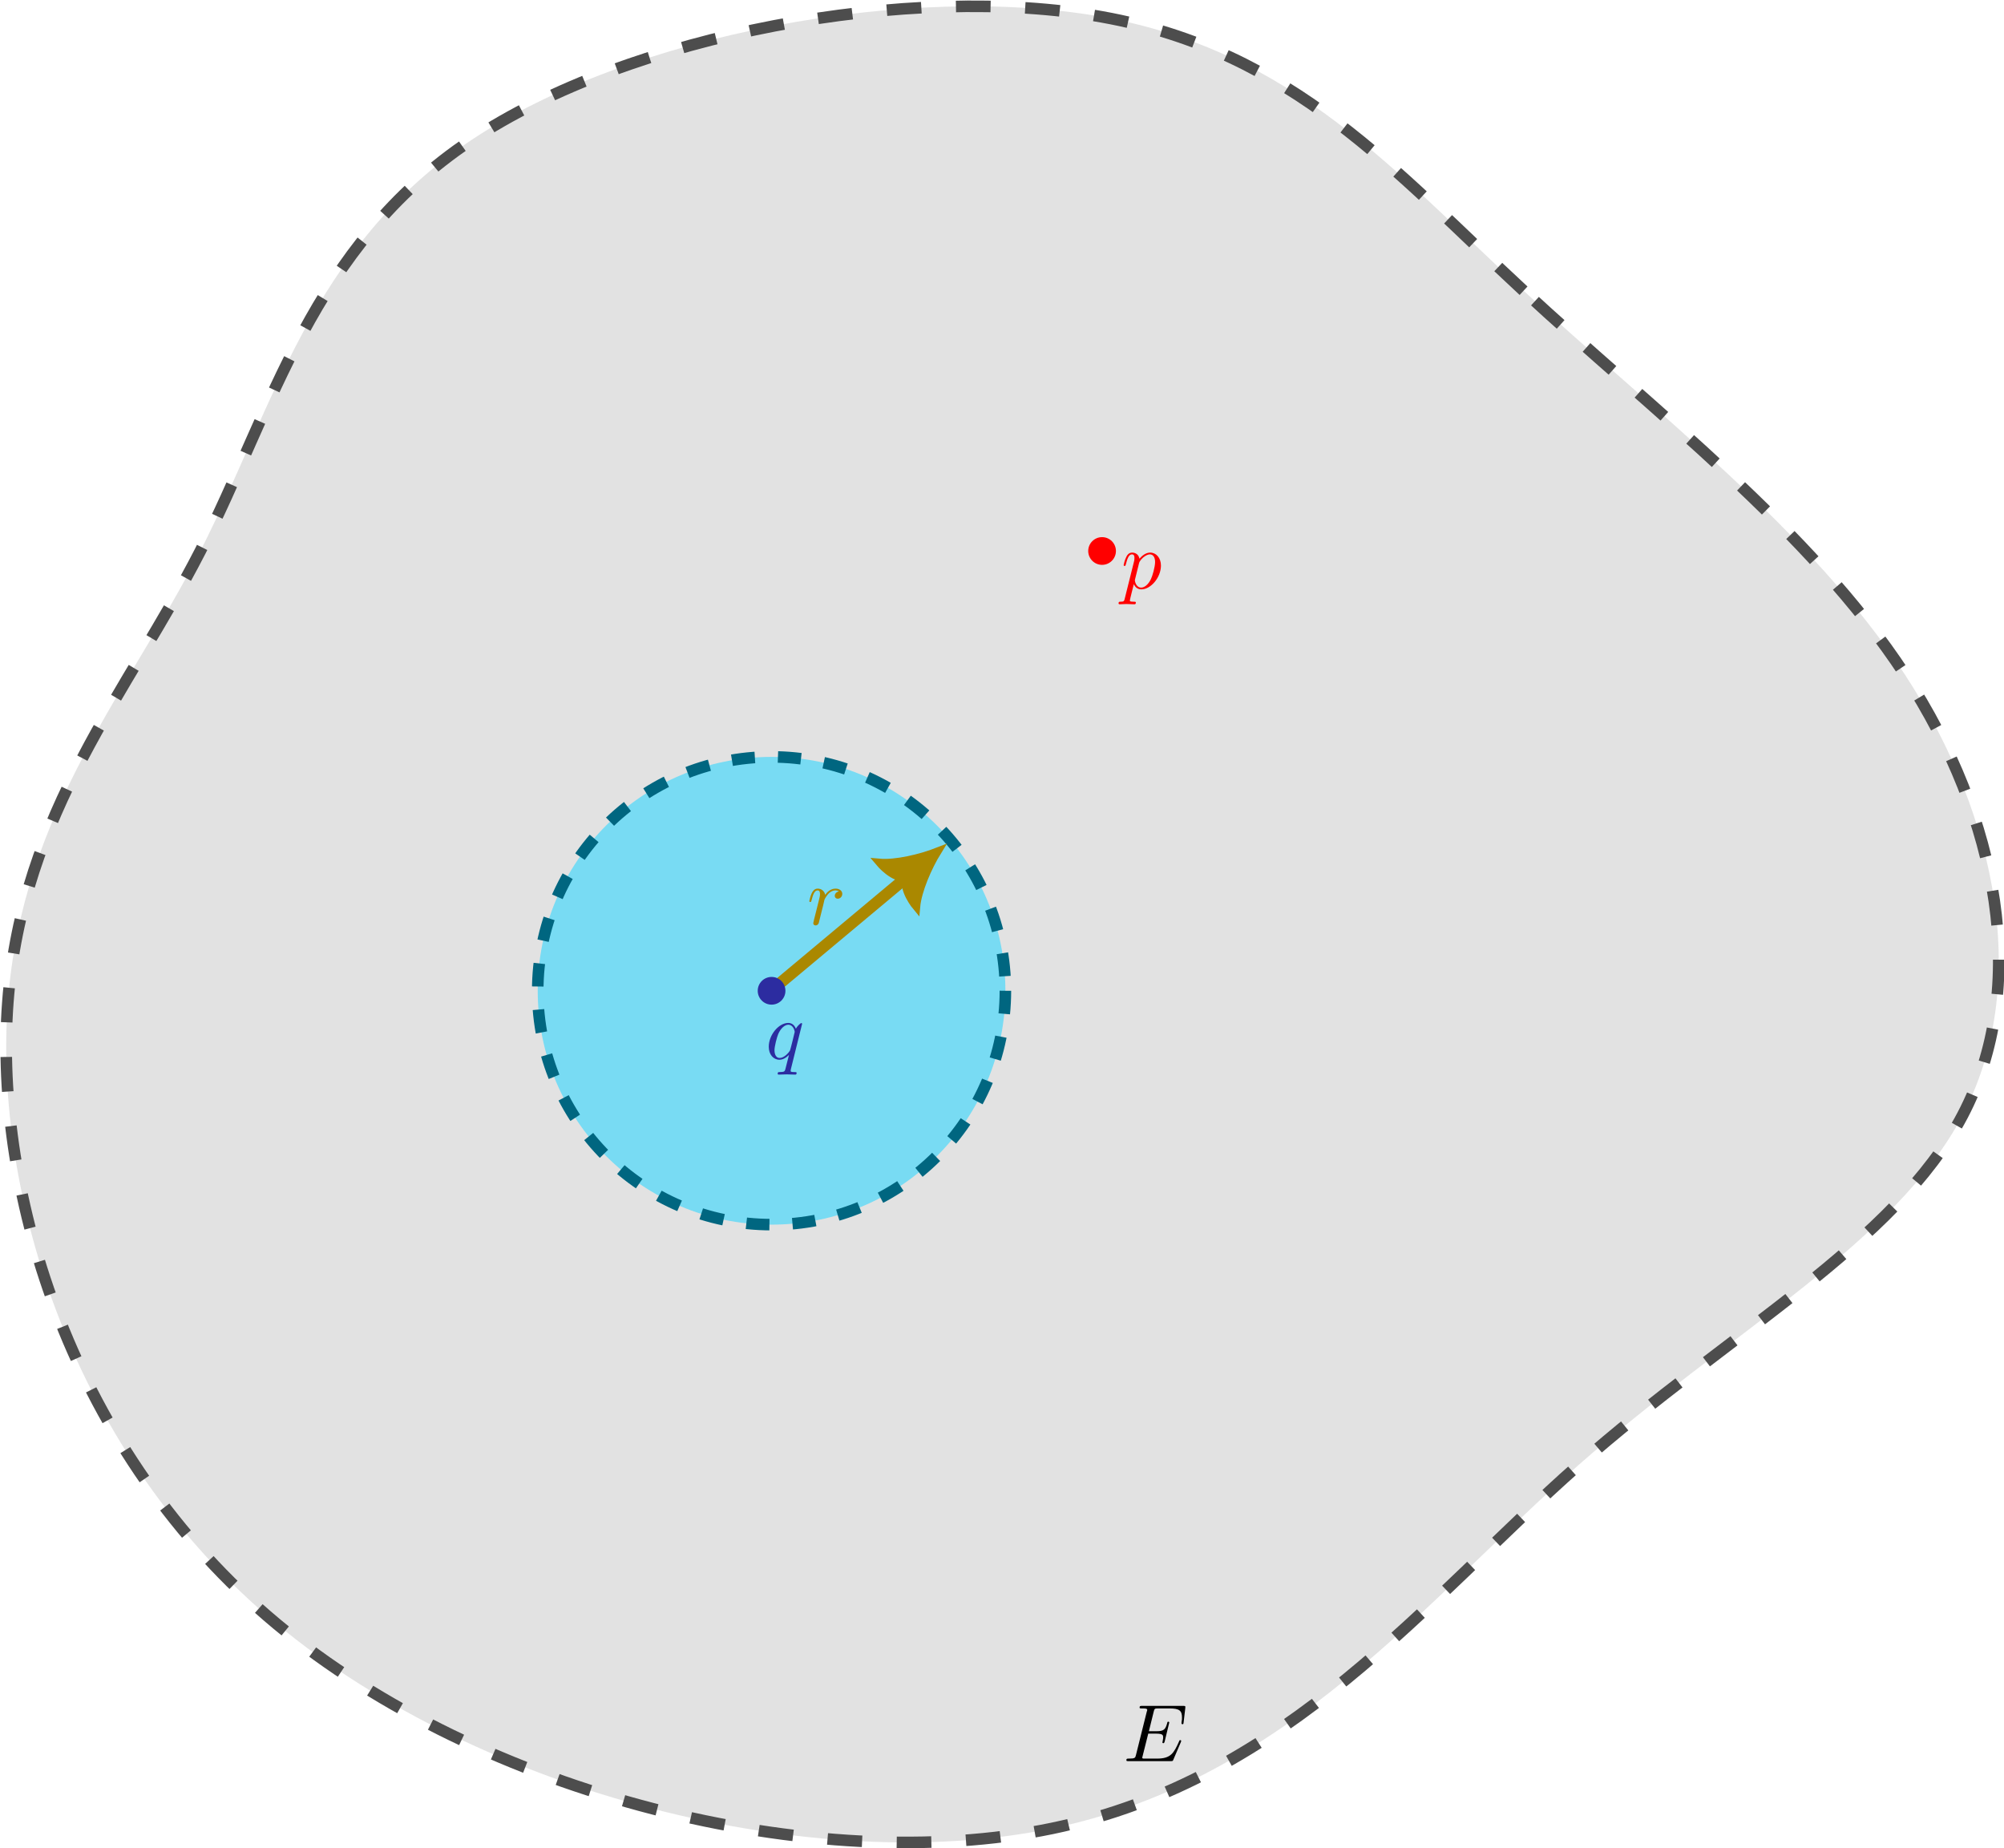
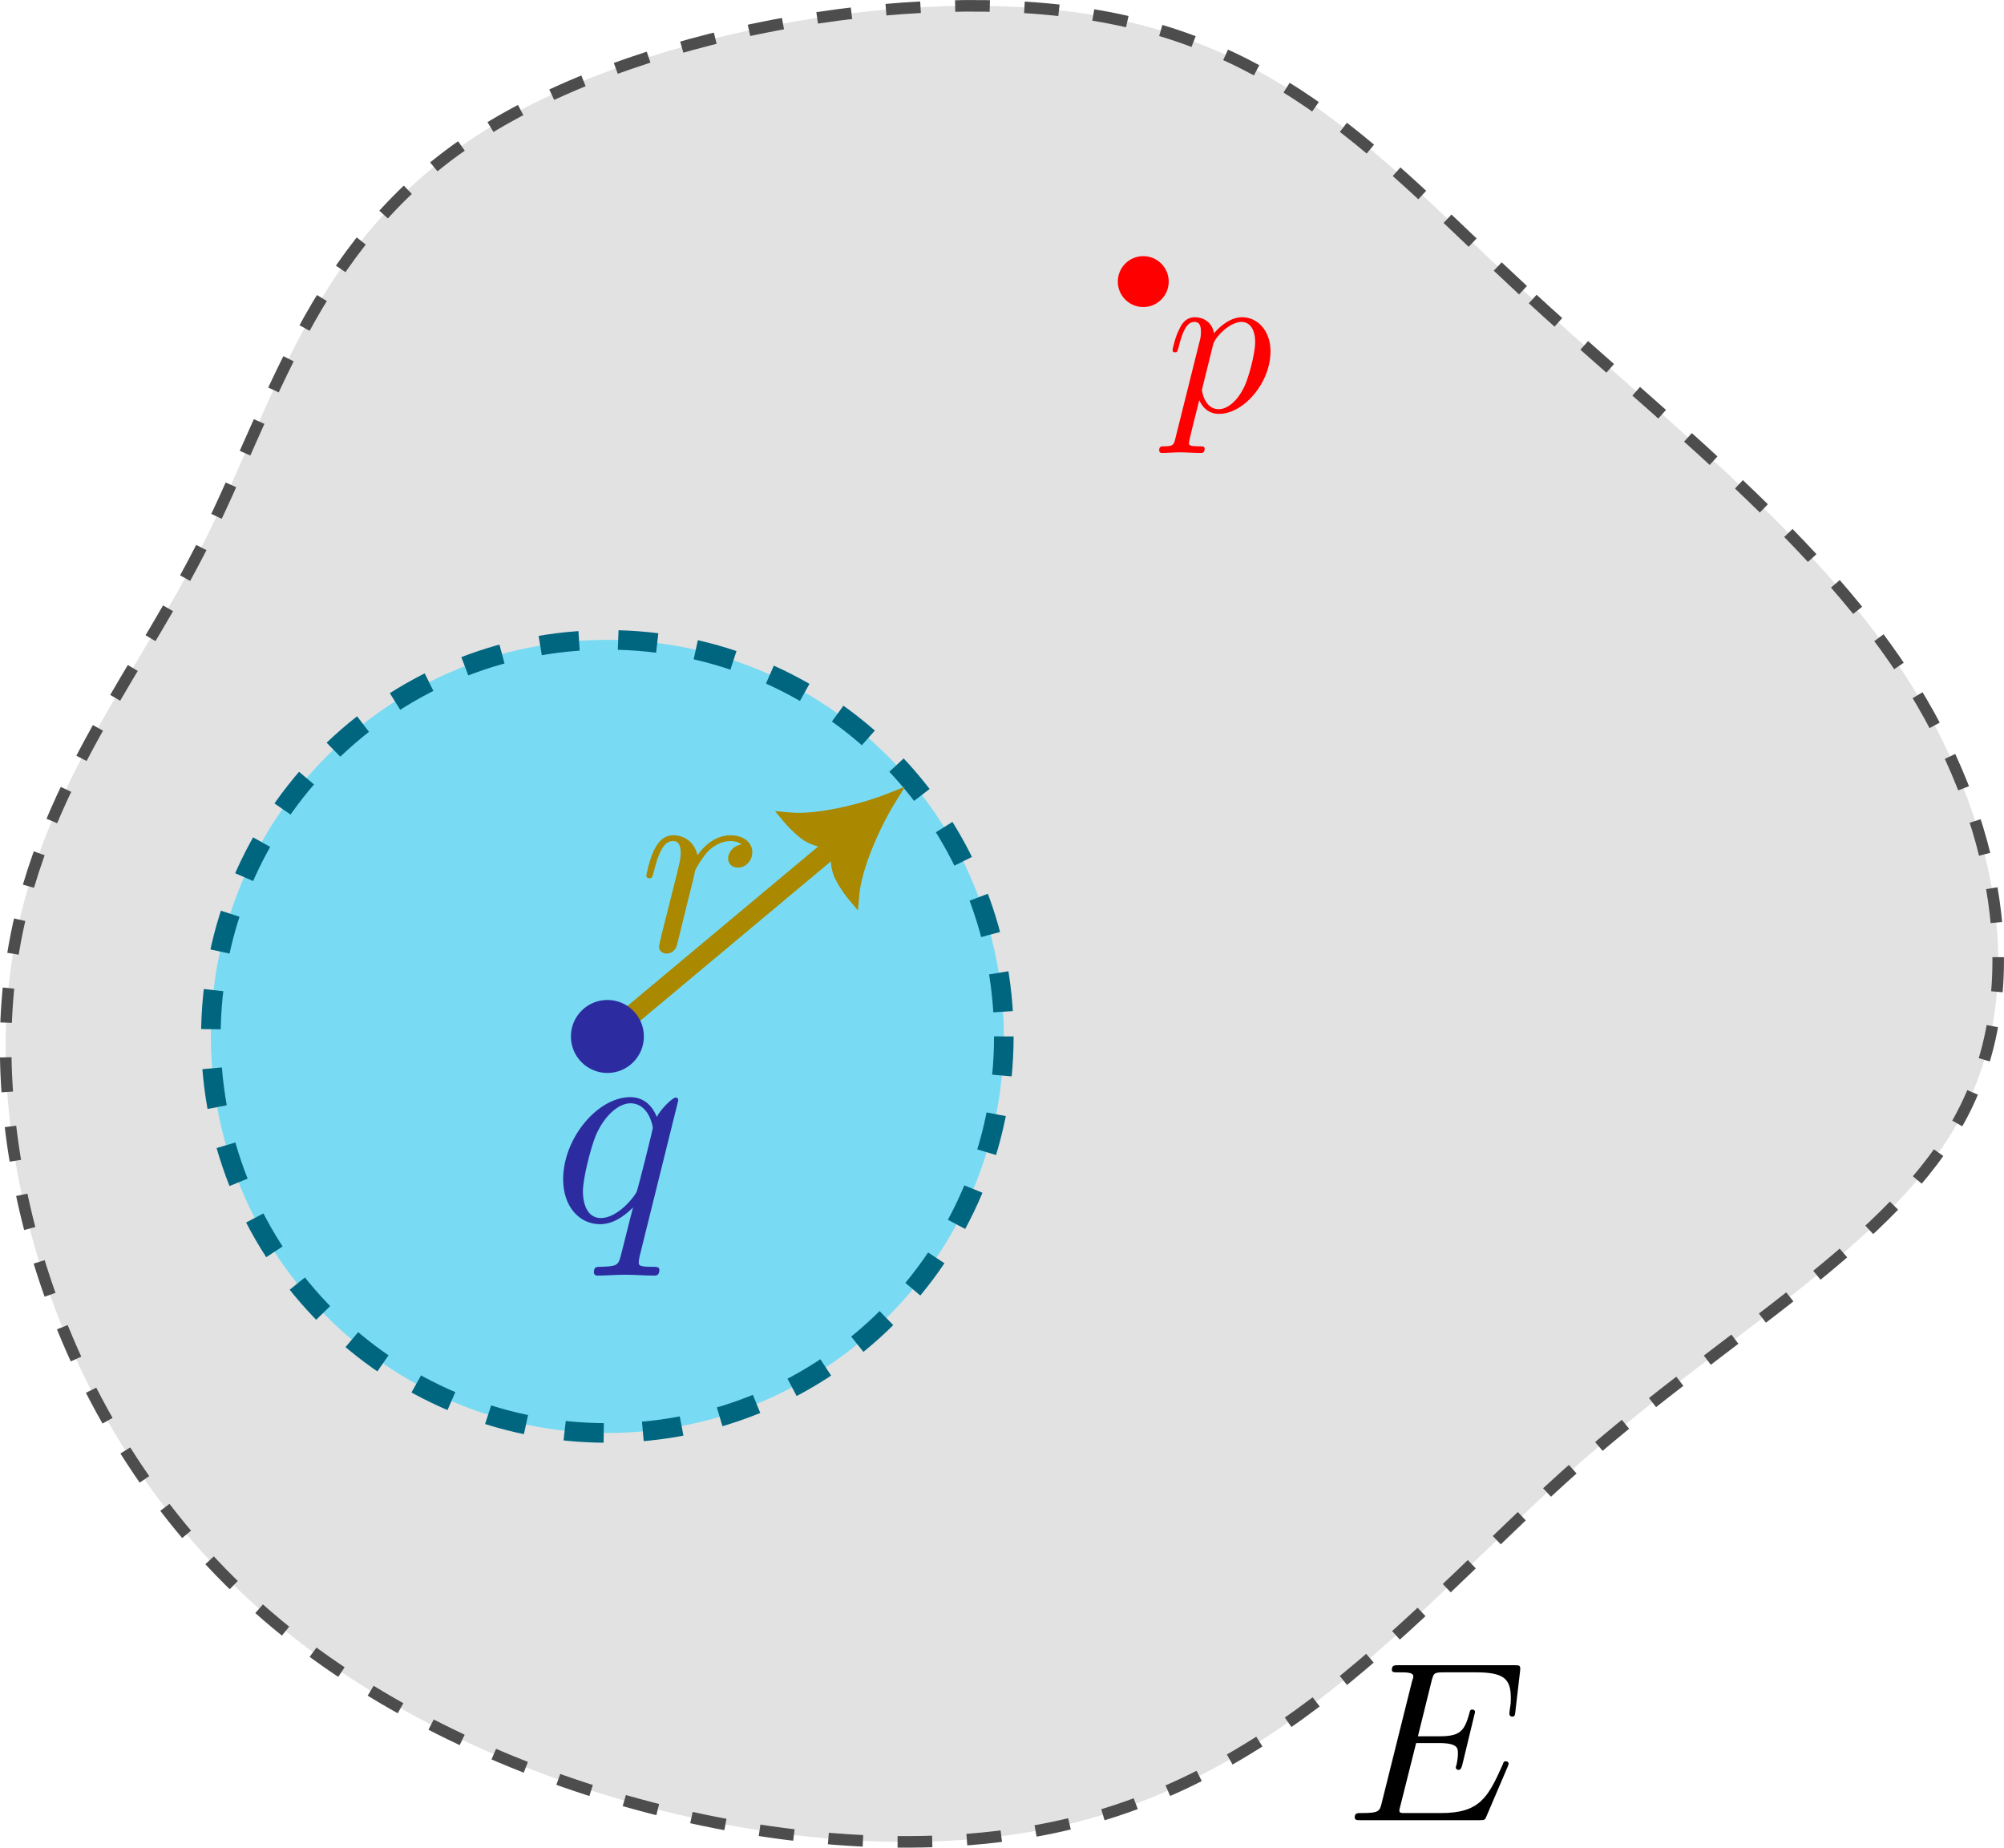
- <svg xmlns="http://www.w3.org/2000/svg" xmlns:xlink="http://www.w3.org/1999/xlink" width="86.783mm" height="79.999mm" viewBox="0 0 86.783 79.999" version="1.1" id="svg5" xml:space="preserve">
+ <svg xmlns="http://www.w3.org/2000/svg" xmlns:xlink="http://www.w3.org/1999/xlink" width="51.182mm" height="47.181mm" viewBox="0 0 51.182 47.181" version="1.1" id="svg5" xml:space="preserve">
  <defs id="defs2">
-     <marker style="overflow:visible" id="Arrow5" refX="0" refY="0" orient="auto-start-reverse" markerWidth="5.887" markerHeight="6.609" viewBox="0 0 5.887 6.609" preserveAspectRatio="xMidYMid">
-       <path transform="scale(0.5)" style="fill:context-stroke;fill-rule:evenodd;stroke:context-stroke;stroke-width:1pt" d="m 6,0 c -3,1 -7,3 -9,5 0,0 0,-4 2,-5 -2,-1 -2,-5 -2,-5 2,2 6,4 9,5 z" id="path8893" />
-     </marker>
    <g id="g352">
      <symbol overflow="visible" id="glyph0-0">
        <path style="stroke:none" d="" id="path346" />
      </symbol>
      <symbol overflow="visible" id="glyph0-1">
        <path style="stroke:none" d="m 0.875,-0.594 c -0.031,0.156 -0.094,0.391 -0.094,0.438 0,0.172 0.141,0.266 0.297,0.266 0.125,0 0.297,-0.078 0.375,-0.281 C 1.469,-0.203 1.797,-1.562 1.844,-1.75 c 0.078,-0.328 0.266,-1.016 0.312,-1.297 0.047,-0.125 0.328,-0.594 0.562,-0.812 0.078,-0.062 0.375,-0.328 0.797,-0.328 0.266,0 0.406,0.125 0.422,0.125 -0.297,0.047 -0.516,0.281 -0.516,0.547 0,0.156 0.109,0.344 0.375,0.344 0.266,0 0.547,-0.234 0.547,-0.594 0,-0.344 -0.312,-0.641 -0.828,-0.641 C 2.875,-4.406 2.438,-3.922 2.25,-3.641 2.156,-4.094 1.797,-4.406 1.328,-4.406 0.875,-4.406 0.688,-4.016 0.594,-3.844 0.422,-3.5 0.297,-2.906 0.297,-2.875 c 0,0.109 0.094,0.109 0.109,0.109 0.109,0 0.109,-0.016 0.172,-0.234 0.172,-0.703 0.375,-1.188 0.734,-1.188 0.156,0 0.297,0.078 0.297,0.453 0,0.219 -0.031,0.328 -0.156,0.844 z m 0,0" id="path349" />
      </symbol>
    </g>
    <clipPath id="clip1">
      <path d="M 0,0 H 4.77 V 4.289 H 0 Z m 0,0" id="path354" />
    </clipPath>
    <g id="g988">
      <symbol overflow="visible" id="glyph0-0-3">
        <path style="stroke:none" d="" id="path982" />
      </symbol>
      <symbol overflow="visible" id="glyph0-1-6">
        <path style="stroke:none" d="M 0.453,1.219 C 0.375,1.562 0.344,1.625 -0.094,1.625 c -0.109,0 -0.219,0 -0.219,0.188 0,0.078 0.047,0.125 0.125,0.125 0.266,0 0.562,-0.031 0.828,-0.031 0.344,0 0.672,0.031 1,0.031 0.047,0 0.172,0 0.172,-0.203 C 1.812,1.625 1.719,1.625 1.578,1.625 c -0.5,0 -0.5,-0.062 -0.5,-0.156 0,-0.125 0.422,-1.75 0.484,-2 0.125,0.297 0.406,0.641 0.922,0.641 1.156,0 2.406,-1.453 2.406,-2.922 0,-0.938 -0.578,-1.594 -1.328,-1.594 -0.5,0 -0.984,0.359 -1.312,0.75 -0.094,-0.547 -0.531,-0.75 -0.891,-0.75 -0.469,0 -0.656,0.391 -0.734,0.562 C 0.438,-3.5 0.312,-2.906 0.312,-2.875 c 0,0.109 0.094,0.109 0.109,0.109 0.109,0 0.109,-0.016 0.172,-0.234 0.172,-0.703 0.375,-1.188 0.734,-1.188 0.172,0 0.312,0.078 0.312,0.453 0,0.234 -0.031,0.344 -0.078,0.516 z m 1.75,-4.328 C 2.266,-3.375 2.547,-3.656 2.719,-3.812 c 0.359,-0.297 0.641,-0.375 0.812,-0.375 0.391,0 0.641,0.344 0.641,0.938 0,0.594 -0.328,1.734 -0.516,2.109 -0.344,0.703 -0.812,1.031 -1.188,1.031 C 1.812,-0.109 1.688,-0.938 1.688,-1 c 0,-0.016 0,-0.031 0.031,-0.156 z m 0,0" id="path985" />
      </symbol>
    </g>
    <clipPath id="clip1-7">
      <path d="M 0,0 H 5 V 6.227 H 0 Z m 0,0" id="path990" />
    </clipPath>
    <g id="g3169">
      <symbol overflow="visible" id="glyph0-0-5">
        <path style="stroke:none" d="" id="path3163" />
      </symbol>
      <symbol overflow="visible" id="glyph0-1-3">
        <path style="stroke:none" d="M 0.453,1.219 C 0.375,1.562 0.344,1.625 -0.094,1.625 c -0.109,0 -0.219,0 -0.219,0.188 0,0.078 0.047,0.125 0.125,0.125 0.266,0 0.562,-0.031 0.828,-0.031 0.344,0 0.672,0.031 1,0.031 0.047,0 0.172,0 0.172,-0.203 C 1.812,1.625 1.719,1.625 1.578,1.625 c -0.5,0 -0.5,-0.062 -0.5,-0.156 0,-0.125 0.422,-1.75 0.484,-2 0.125,0.297 0.406,0.641 0.922,0.641 1.156,0 2.406,-1.453 2.406,-2.922 0,-0.938 -0.578,-1.594 -1.328,-1.594 -0.5,0 -0.984,0.359 -1.312,0.75 -0.094,-0.547 -0.531,-0.75 -0.891,-0.75 -0.469,0 -0.656,0.391 -0.734,0.562 C 0.438,-3.5 0.312,-2.906 0.312,-2.875 c 0,0.109 0.094,0.109 0.109,0.109 0.109,0 0.109,-0.016 0.172,-0.234 0.172,-0.703 0.375,-1.188 0.734,-1.188 0.172,0 0.312,0.078 0.312,0.453 0,0.234 -0.031,0.344 -0.078,0.516 z m 1.75,-4.328 C 2.266,-3.375 2.547,-3.656 2.719,-3.812 c 0.359,-0.297 0.641,-0.375 0.812,-0.375 0.391,0 0.641,0.344 0.641,0.938 0,0.594 -0.328,1.734 -0.516,2.109 -0.344,0.703 -0.812,1.031 -1.188,1.031 C 1.812,-0.109 1.688,-0.938 1.688,-1 c 0,-0.016 0,-0.031 0.031,-0.156 z m 0,0" id="path3166" />
      </symbol>
    </g>
    <clipPath id="clip1-5">
      <path d="M 0,0 H 5 V 6.227 H 0 Z m 0,0" id="path3171" />
    </clipPath>
    <g id="g5467">
      <symbol overflow="visible" id="glyph0-0-6">
        <path style="stroke:none" d="" id="path5461" />
      </symbol>
      <symbol overflow="visible" id="glyph0-1-2">
        <path style="stroke:none" d="m 4.5,-4.297 c 0,-0.047 -0.031,-0.094 -0.094,-0.094 -0.109,0 -0.516,0.391 -0.672,0.688 C 3.516,-4.25 3.125,-4.406 2.797,-4.406 c -1.172,0 -2.391,1.469 -2.391,2.922 0,0.969 0.578,1.594 1.312,1.594 0.422,0 0.812,-0.234 1.172,-0.594 -0.094,0.344 -0.422,1.688 -0.453,1.781 -0.078,0.281 -0.156,0.312 -0.719,0.328 -0.125,0 -0.219,0 -0.219,0.203 0,0 0,0.109 0.125,0.109 0.312,0 0.672,-0.031 1,-0.031 0.328,0 0.688,0.031 1.031,0.031 0.047,0 0.172,0 0.172,-0.203 C 3.828,1.625 3.734,1.625 3.562,1.625 3.094,1.625 3.094,1.562 3.094,1.469 3.094,1.391 3.109,1.328 3.125,1.25 Z m -2.75,4.188 c -0.609,0 -0.641,-0.766 -0.641,-0.938 0,-0.484 0.281,-1.562 0.453,-1.984 0.312,-0.734 0.828,-1.156 1.234,-1.156 0.656,0 0.797,0.812 0.797,0.875 0,0.062 -0.547,2.25 -0.578,2.281 C 2.859,-0.75 2.297,-0.109 1.75,-0.109 Z m 0,0" id="path5464" />
      </symbol>
    </g>
    <clipPath id="clip1-9">
      <path d="M 0,0 H 4.805 V 6.227 H 0 Z m 0,0" id="path5469" />
    </clipPath>
    <g id="g7930">
      <symbol overflow="visible" id="glyph0-0-1">
-         <path style="stroke:none;" d="" id="path7924" />
+         <path style="stroke:none" d="" id="path7924" />
      </symbol>
      <symbol overflow="visible" id="glyph0-1-27">
-         <path style="stroke:none;" d="M 7.062 -2.328 C 7.078 -2.375 7.109 -2.438 7.109 -2.469 C 7.109 -2.469 7.109 -2.578 6.984 -2.578 C 6.891 -2.578 6.875 -2.516 6.859 -2.453 C 6.203 -0.984 5.844 -0.312 4.141 -0.312 L 2.688 -0.312 C 2.547 -0.312 2.516 -0.312 2.469 -0.312 C 2.359 -0.328 2.328 -0.344 2.328 -0.422 C 2.328 -0.453 2.328 -0.469 2.375 -0.641 L 3.062 -3.375 L 4.047 -3.375 C 4.891 -3.375 4.891 -3.156 4.891 -2.906 C 4.891 -2.844 4.891 -2.719 4.828 -2.422 C 4.812 -2.375 4.797 -2.344 4.797 -2.312 C 4.797 -2.266 4.828 -2.203 4.922 -2.203 C 5 -2.203 5.031 -2.25 5.078 -2.406 L 5.641 -4.734 C 5.641 -4.797 5.594 -4.844 5.516 -4.844 C 5.438 -4.844 5.406 -4.781 5.391 -4.672 C 5.172 -3.906 5 -3.672 4.078 -3.672 L 3.141 -3.672 L 3.734 -6.078 C 3.828 -6.438 3.844 -6.469 4.281 -6.469 L 5.688 -6.469 C 6.891 -6.469 7.203 -6.188 7.203 -5.359 C 7.203 -5.125 7.203 -5.109 7.156 -4.828 C 7.156 -4.781 7.141 -4.703 7.141 -4.656 C 7.141 -4.609 7.172 -4.531 7.266 -4.531 C 7.375 -4.531 7.391 -4.594 7.406 -4.781 L 7.609 -6.516 C 7.641 -6.781 7.594 -6.781 7.344 -6.781 L 2.297 -6.781 C 2.109 -6.781 2 -6.781 2 -6.578 C 2 -6.469 2.094 -6.469 2.281 -6.469 C 2.656 -6.469 2.938 -6.469 2.938 -6.297 C 2.938 -6.25 2.938 -6.234 2.875 -6.047 L 1.562 -0.781 C 1.469 -0.391 1.453 -0.312 0.656 -0.312 C 0.484 -0.312 0.375 -0.312 0.375 -0.125 C 0.375 0 0.469 0 0.656 0 L 5.828 0 C 6.062 0 6.078 -0.016 6.141 -0.172 Z M 7.062 -2.328 " id="path7927" />
+         <path style="stroke:none" d="M 7.062,-2.328 C 7.078,-2.375 7.109,-2.438 7.109,-2.469 c 0,0 0,-0.109 -0.125,-0.109 -0.094,0 -0.109,0.062 -0.125,0.125 C 6.203,-0.984 5.844,-0.312 4.141,-0.312 H 2.688 c -0.141,0 -0.172,0 -0.219,0 -0.109,-0.016 -0.141,-0.031 -0.141,-0.109 0,-0.031 0,-0.047 0.047,-0.219 L 3.062,-3.375 h 0.984 c 0.844,0 0.844,0.219 0.844,0.469 0,0.062 0,0.188 -0.062,0.484 C 4.812,-2.375 4.797,-2.344 4.797,-2.312 c 0,0.047 0.031,0.109 0.125,0.109 C 5,-2.203 5.031,-2.25 5.078,-2.406 l 0.562,-2.328 c 0,-0.062 -0.047,-0.109 -0.125,-0.109 -0.078,0 -0.109,0.062 -0.125,0.172 -0.219,0.766 -0.391,1 -1.312,1 h -0.938 l 0.594,-2.406 C 3.828,-6.438 3.844,-6.469 4.281,-6.469 H 5.688 c 1.203,0 1.516,0.281 1.516,1.109 0,0.234 0,0.25 -0.047,0.531 0,0.047 -0.016,0.125 -0.016,0.172 0,0.047 0.031,0.125 0.125,0.125 0.109,0 0.125,-0.062 0.141,-0.25 L 7.609,-6.516 C 7.641,-6.781 7.594,-6.781 7.344,-6.781 H 2.297 c -0.188,0 -0.297,0 -0.297,0.203 0,0.109 0.094,0.109 0.281,0.109 0.375,0 0.656,0 0.656,0.172 0,0.047 0,0.062 -0.062,0.25 L 1.562,-0.781 c -0.094,0.391 -0.109,0.469 -0.906,0.469 -0.172,0 -0.281,0 -0.281,0.188 C 0.375,0 0.469,0 0.656,0 h 5.172 c 0.234,0 0.25,-0.016 0.312,-0.172 z m 0,0" id="path7927" />
      </symbol>
    </g>
  </defs>
-   <g id="layer1" transform="translate(-61.60975,-42.94431)">
-     <path style="opacity:1;fill:#cccccc;fill-opacity:0.578;stroke:#4d4d4d;stroke-width:0.5;stroke-dasharray:1.5, 1.5;stroke-dashoffset:0;-inkscape-stroke:none;stop-color:#000000" d="m 127.587,55.532 c -5.603,-5.187 -9.98,-10.37 -18.249,-11.856 -8.269,-1.486 -20.429,0.726 -27.343,5.35 -6.914,4.624 -8.58,11.66 -11.709,17.773 -3.129,6.113 -7.719,11.301 -8.336,19.534 -0.617,8.232 2.738,19.508 11.642,26.924 8.904,7.416 23.355,10.973 33.574,8.854 10.218,-2.118 16.204,-9.911 22.778,-15.713 6.575,-5.802 13.739,-9.613 16.654,-15.164 2.915,-5.551 1.582,-12.842 -2.498,-19.084 -4.081,-6.241 -10.909,-11.432 -16.512,-16.618 z" id="path300" />
-     <use xlink:href="#glyph0-1-6" x="0" y="4.29" id="use995" style="clip-rule:nonzero;fill:#ff0000;fill-opacity:1" clip-path="url(#clipPath1035)" transform="matrix(0.3527778,0,0,0.3527778,110.1591,66.91069)" />
-     <circle style="opacity:1;fill:#2ad4ff;fill-opacity:0.578;stroke:#006680;stroke-width:0.5;stroke-dasharray:1, 1;stroke-dashoffset:0;-inkscape-stroke:none;stop-color:#000000" id="circle2036" cx="95.022" cy="85.842" r="10.126" />
-     <use xlink:href="#glyph0-1-2" x="0" y="4.29" id="use5474" style="clip-rule:nonzero;fill:#2c2ca0;fill-opacity:1" clip-path="url(#clipPath5514)" transform="matrix(0.3527778,0,0,0.3527778,94.7577,87.27606)" />
-     <path style="opacity:1;fill:#ff5555;fill-opacity:0.578;stroke:#aa8800;stroke-width:0.5;stroke-dasharray:none;stroke-dashoffset:0;stroke-opacity:1;-inkscape-stroke:none;marker-end:url(#Arrow5);stop-color:#000000" d="m 95.195,85.674 c 1.957,-1.635 3.914,-3.271 5.87,-4.906" id="path2331" />
-     <circle id="path601" style="fill:#ff0000;stroke:none;stroke-width:0.265" cx="109.335" cy="66.801" r="0.6" />
-     <use xlink:href="#glyph0-1-27" x="0" y="6.808" id="use7934" style="fill:#000000;fill-opacity:1" transform="matrix(0.3527778,0,0,0.3527778,110.2543,116.7955)" />
-     <circle id="circle2038" style="fill:#2c2ca0;stroke:none;stroke-width:0.265" cx="95.023" cy="85.843" r="0.6" />
-     <use xlink:href="#glyph0-1" x="0" y="4.289" id="use359" style="clip-rule:nonzero;fill:#aa8800;fill-opacity:1" clip-path="url(#clipPath399)" transform="matrix(0.3527778,0,0,0.3527778,96.55226,81.46077)" />
+   <g id="layer1" transform="translate(-79.51025,-59.37643)">
+     <path style="opacity:1;fill:#cccccc;fill-opacity:0.578;stroke:#4d4d4d;stroke-width:0.295;stroke-dasharray:0.885, 0.885;stroke-dashoffset:0;-inkscape-stroke:none;stop-color:#000000" d="m 118.408,66.787 c -3.304,-3.059 -5.886,-6.116 -10.763,-6.992 -4.877,-0.876 -12.049,0.428 -16.126,3.155 -4.077,2.727 -5.06,6.877 -6.905,10.482 -1.845,3.605 -4.552,6.665 -4.917,11.52 -0.364,4.855 1.615,11.505 6.866,15.879 5.251,4.374 13.774,6.471 19.801,5.222 6.026,-1.249 9.556,-5.845 13.434,-9.267 3.878,-3.422 8.103,-5.669 9.822,-8.943 1.719,-3.274 0.933,-7.574 -1.473,-11.255 -2.407,-3.681 -6.434,-6.742 -9.738,-9.801 z" id="path300" />
+     <use xlink:href="#glyph0-1-6" x="0" y="4.29" id="use995" style="clip-rule:nonzero;fill:#ff0000;fill-opacity:1" clip-path="url(#clipPath1035)" transform="matrix(0.5464965,0,0,0.5464965,109.2866,67.54052)" />
+     <path style="color:#000000;fill:#ff5555;fill-opacity:0.578;stroke-width:0.5;-inkscape-stroke:none" d="m 95.195,85.674 c 1.957,-1.635 3.914,-3.271 5.87,-4.906" id="path1772" />
+     <g id="g1788">
+       <circle style="opacity:1;fill:#2ad4ff;fill-opacity:0.578;stroke:#006680;stroke-width:0.5;stroke-dasharray:1, 1;stroke-dashoffset:0;-inkscape-stroke:none;stop-color:#000000" id="circle2036" cx="95.022" cy="85.842" r="10.126" />
+       <path style="color:#000000;fill:#aa8800;-inkscape-stroke:none" d="m 100.904,80.576 -5.869,4.906 0.32,0.383 5.869,-4.906 z" id="path1774" />
+       <g id="g1762">
+         <g id="path1764">
+           <path style="color:#000000;fill:#aa8800;fill-rule:evenodd;stroke-width:0.25pt;-inkscape-stroke:none" d="m 102.216,79.806 c -0.415,0.673 -0.862,1.698 -0.925,2.402 0,0 -0.641,-0.767 -0.418,-1.28 -0.544,0.129 -1.185,-0.638 -1.185,-0.638 0.704,0.063 1.792,-0.195 2.528,-0.484 z" id="path1768" />
+           <path style="color:#000000;fill:#aa8800;fill-rule:evenodd;-inkscape-stroke:none" d="m 102.621,79.467 -0.467,0.184 c -0.715,0.281 -1.802,0.531 -2.451,0.473 l -0.4,-0.035 0.258,0.309 c 0,0 0.169,0.204 0.414,0.393 0.201,0.155 0.484,0.24 0.77,0.246 -0.045,0.282 -0.011,0.575 0.105,0.801 0.142,0.274 0.314,0.479 0.314,0.479 l 0.258,0.309 0.035,-0.4 c 0.058,-0.649 0.497,-1.676 0.9,-2.33 z m -0.662,0.555 c -0.316,0.565 -0.58,1.223 -0.703,1.83 -0.046,-0.069 -0.06,-0.073 -0.109,-0.168 -0.123,-0.237 -0.197,-0.515 -0.121,-0.689 l 0.135,-0.305 -0.326,0.076 c -0.185,0.044 -0.445,-0.077 -0.656,-0.24 -0.085,-0.065 -0.085,-0.081 -0.145,-0.139 0.62,-0.014 1.314,-0.154 1.926,-0.365 z" id="path1770" />
+         </g>
+       </g>
+     </g>
+     <ellipse id="path601" style="fill:#ff0000;stroke:none;stroke-width:0.287" cx="108.709" cy="66.567" rx="0.65" ry="0.65" />
+     <use xlink:href="#glyph0-1-27" x="0" y="6.808" id="use7934" style="fill:#000000;fill-opacity:1" transform="matrix(0.5836786,0,0,0.5836786,113.8912,101.8826)" />
+     <circle id="circle2038" style="fill:#2c2ca0;stroke:none;stroke-width:0.411" cx="95.023" cy="85.843" r="0.932" />
+     <use xlink:href="#glyph0-1" x="0" y="4.289" id="use359" style="clip-rule:nonzero;fill:#aa8800;fill-opacity:1" clip-path="url(#clipPath399)" transform="matrix(0.6688511,0,0,0.6688511,95.81887,80.7842)" />
+     <use xlink:href="#glyph0-1-2" x="0" y="4.29" id="use5474" style="clip-rule:nonzero;fill:#2c2ca0;fill-opacity:1" clip-path="url(#clipPath5514)" transform="matrix(0.718513,0,0,0.718513,93.60097,87.47551)" />
  </g>
</svg>
